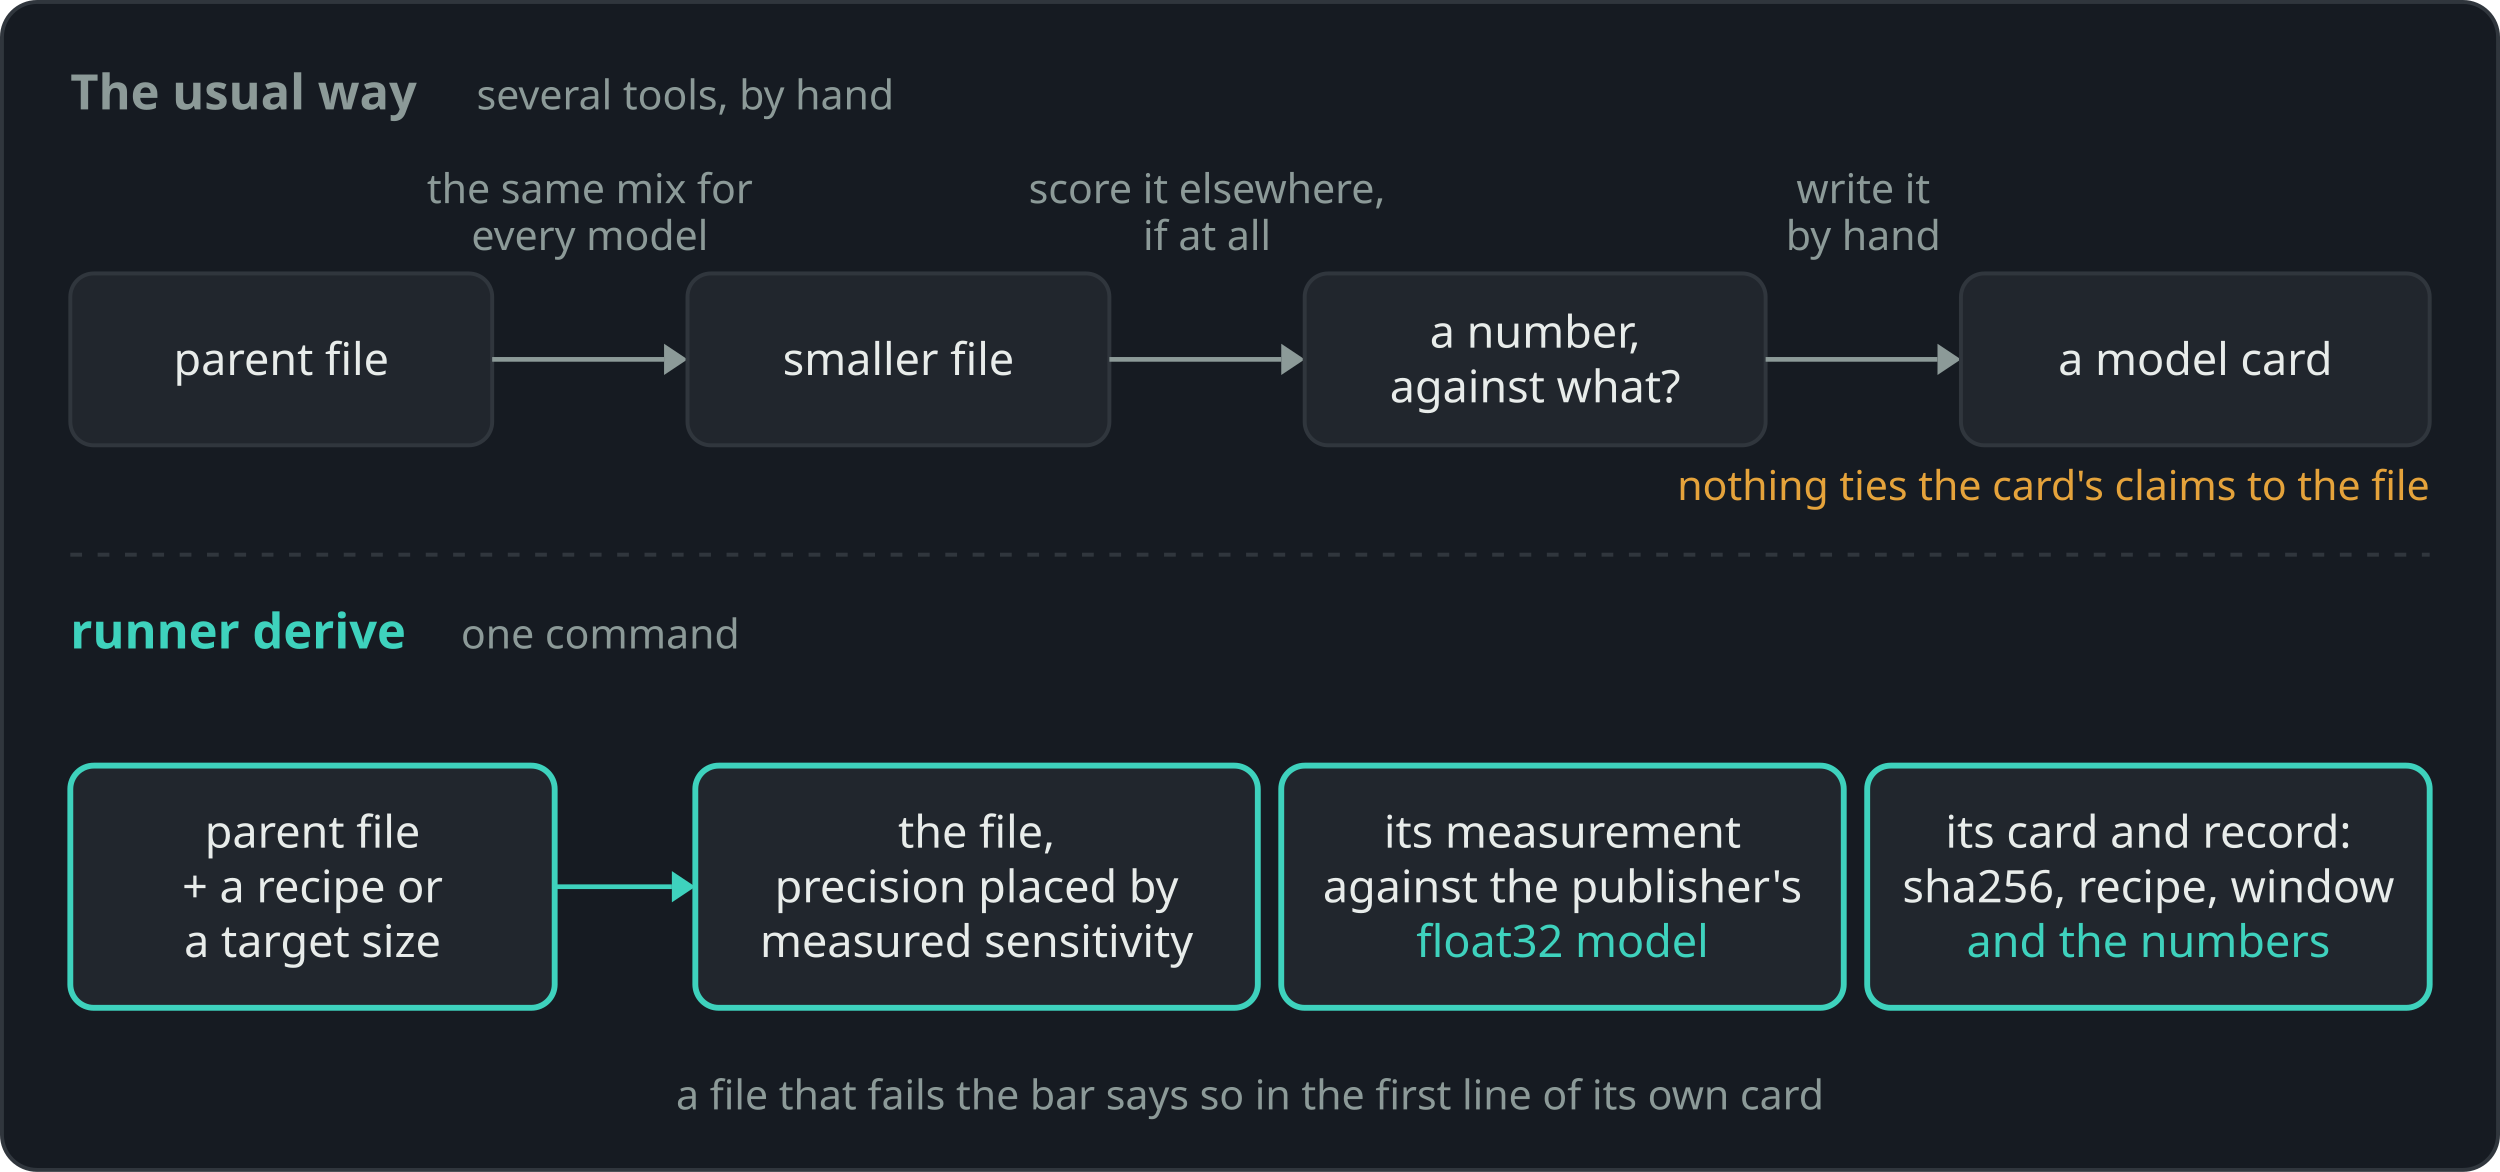
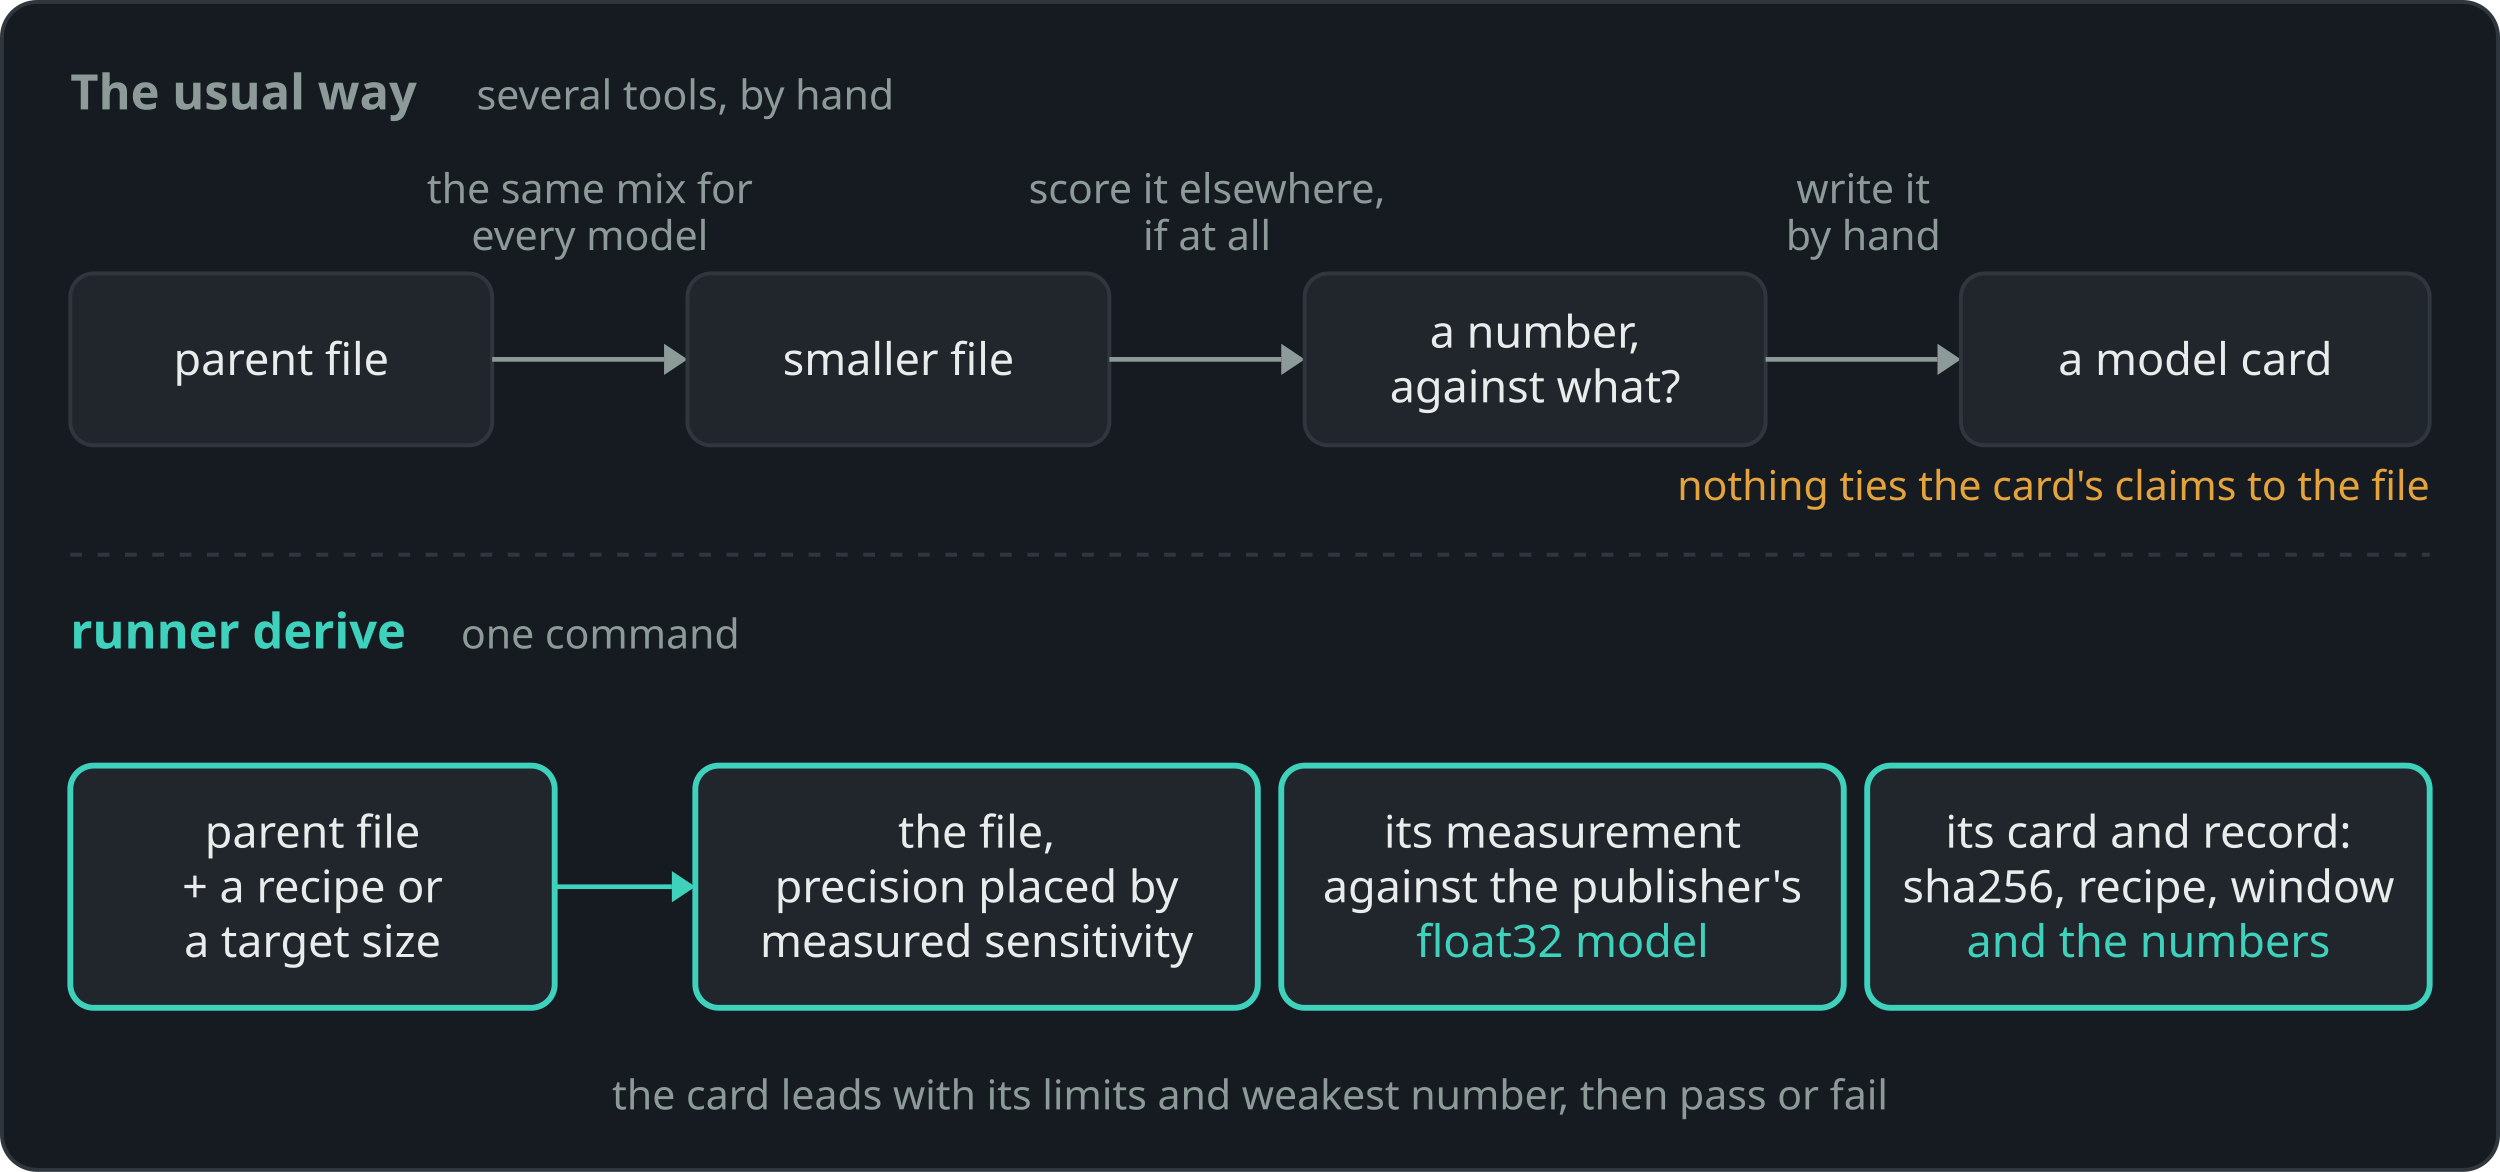
<svg xmlns="http://www.w3.org/2000/svg" viewBox="0 0 640 300" width="640" height="300" role="img" aria-labelledby="t">
  <rect x="0.5" y="0.5" width="639" height="299" rx="9" fill="#161B22" stroke="#30363D" />
  <text x="18" y="28" text-anchor="start" font-family="-apple-system, BlinkMacSystemFont, 'Segoe UI', 'Noto Sans', Helvetica, Arial, sans-serif" font-size="12.5" font-weight="600" fill="#8C9A98">The usual way</text>
  <text x="122" y="28" text-anchor="start" font-family="-apple-system, BlinkMacSystemFont, 'Segoe UI', 'Noto Sans', Helvetica, Arial, sans-serif" font-size="10.5" fill="#8C9A98">several tools, by hand</text>
  <rect x="18" y="70" width="108" height="44" rx="6" fill="#21262D" stroke="#30363D" stroke-width="1" />
  <text x="72.0" y="96.0" text-anchor="middle" font-family="-apple-system, BlinkMacSystemFont, 'Segoe UI', 'Noto Sans', Helvetica, Arial, sans-serif" font-size="11.5" fill="#E8ECEA">parent file</text>
  <line x1="126" y1="92" x2="170" y2="92" stroke="#8C9A98" stroke-width="1.2" />
  <path d="M170 88 L176 92 L170 96 Z" fill="#8C9A98" />
  <text x="151.0" y="52" text-anchor="middle" font-family="-apple-system, BlinkMacSystemFont, 'Segoe UI', 'Noto Sans', Helvetica, Arial, sans-serif" font-size="10.5" fill="#8C9A98">the same mix for</text>
  <text x="151.0" y="64" text-anchor="middle" font-family="-apple-system, BlinkMacSystemFont, 'Segoe UI', 'Noto Sans', Helvetica, Arial, sans-serif" font-size="10.5" fill="#8C9A98">every model</text>
  <rect x="176" y="70" width="108" height="44" rx="6" fill="#21262D" stroke="#30363D" stroke-width="1" />
  <text x="230.0" y="96.0" text-anchor="middle" font-family="-apple-system, BlinkMacSystemFont, 'Segoe UI', 'Noto Sans', Helvetica, Arial, sans-serif" font-size="11.5" fill="#E8ECEA">smaller file</text>
  <line x1="284" y1="92" x2="328" y2="92" stroke="#8C9A98" stroke-width="1.2" />
  <path d="M328 88 L334 92 L328 96 Z" fill="#8C9A98" />
  <text x="309.0" y="52" text-anchor="middle" font-family="-apple-system, BlinkMacSystemFont, 'Segoe UI', 'Noto Sans', Helvetica, Arial, sans-serif" font-size="10.5" fill="#8C9A98">score it elsewhere,</text>
  <text x="309.0" y="64" text-anchor="middle" font-family="-apple-system, BlinkMacSystemFont, 'Segoe UI', 'Noto Sans', Helvetica, Arial, sans-serif" font-size="10.5" fill="#8C9A98">if at all</text>
  <rect x="334" y="70" width="118" height="44" rx="6" fill="#21262D" stroke="#30363D" stroke-width="1" />
  <text x="393.0" y="89.0" text-anchor="middle" font-family="-apple-system, BlinkMacSystemFont, 'Segoe UI', 'Noto Sans', Helvetica, Arial, sans-serif" font-size="11.5" fill="#E8ECEA">a number,</text>
  <text x="393.0" y="103.0" text-anchor="middle" font-family="-apple-system, BlinkMacSystemFont, 'Segoe UI', 'Noto Sans', Helvetica, Arial, sans-serif" font-size="11.5" fill="#E8ECEA">against what?</text>
  <line x1="452" y1="92" x2="496" y2="92" stroke="#8C9A98" stroke-width="1.2" />
  <path d="M496 88 L502 92 L496 96 Z" fill="#8C9A98" />
  <text x="477.0" y="52" text-anchor="middle" font-family="-apple-system, BlinkMacSystemFont, 'Segoe UI', 'Noto Sans', Helvetica, Arial, sans-serif" font-size="10.5" fill="#8C9A98">write it</text>
  <text x="477.0" y="64" text-anchor="middle" font-family="-apple-system, BlinkMacSystemFont, 'Segoe UI', 'Noto Sans', Helvetica, Arial, sans-serif" font-size="10.5" fill="#8C9A98">by hand</text>
  <rect x="502" y="70" width="120" height="44" rx="6" fill="#21262D" stroke="#30363D" stroke-width="1" />
  <text x="562.0" y="96.0" text-anchor="middle" font-family="-apple-system, BlinkMacSystemFont, 'Segoe UI', 'Noto Sans', Helvetica, Arial, sans-serif" font-size="11.5" fill="#E8ECEA">a model card</text>
  <text x="622" y="128" text-anchor="end" font-family="-apple-system, BlinkMacSystemFont, 'Segoe UI', 'Noto Sans', Helvetica, Arial, sans-serif" font-size="10.5" fill="#E5A33B">nothing ties the card's claims to the file</text>
  <line x1="18" y1="142" x2="622" y2="142" stroke="#30363D" stroke-dasharray="3 4" />
  <text x="18" y="166" text-anchor="start" font-family="-apple-system, BlinkMacSystemFont, 'Segoe UI', 'Noto Sans', Helvetica, Arial, sans-serif" font-size="12.5" font-weight="600" fill="#3ED2BD">runner derive</text>
  <text x="118" y="166" text-anchor="start" font-family="-apple-system, BlinkMacSystemFont, 'Segoe UI', 'Noto Sans', Helvetica, Arial, sans-serif" font-size="10.5" fill="#8C9A98">one command</text>
  <rect x="18" y="196" width="124" height="62" rx="6" fill="#21262D" stroke="#3ED2BD" stroke-width="1.5" />
  <text x="80.0" y="217.0" text-anchor="middle" font-family="-apple-system, BlinkMacSystemFont, 'Segoe UI', 'Noto Sans', Helvetica, Arial, sans-serif" font-size="11.5" fill="#E8ECEA">parent file</text>
  <text x="80.0" y="231.0" text-anchor="middle" font-family="-apple-system, BlinkMacSystemFont, 'Segoe UI', 'Noto Sans', Helvetica, Arial, sans-serif" font-size="11.5" fill="#E8ECEA">+ a recipe or</text>
  <text x="80.0" y="245.0" text-anchor="middle" font-family="-apple-system, BlinkMacSystemFont, 'Segoe UI', 'Noto Sans', Helvetica, Arial, sans-serif" font-size="11.5" fill="#E8ECEA">a target size</text>
  <line x1="142" y1="227" x2="172" y2="227" stroke="#3ED2BD" stroke-width="1.2" />
  <path d="M172 223 L178 227 L172 231 Z" fill="#3ED2BD" />
  <rect x="178" y="196" width="144" height="62" rx="6" fill="#21262D" stroke="#3ED2BD" stroke-width="1.5" />
  <text x="250.0" y="217.0" text-anchor="middle" font-family="-apple-system, BlinkMacSystemFont, 'Segoe UI', 'Noto Sans', Helvetica, Arial, sans-serif" font-size="11.5" fill="#E8ECEA">the file,</text>
  <text x="250.0" y="231.0" text-anchor="middle" font-family="-apple-system, BlinkMacSystemFont, 'Segoe UI', 'Noto Sans', Helvetica, Arial, sans-serif" font-size="11.5" fill="#E8ECEA">precision placed by</text>
  <text x="250.0" y="245.0" text-anchor="middle" font-family="-apple-system, BlinkMacSystemFont, 'Segoe UI', 'Noto Sans', Helvetica, Arial, sans-serif" font-size="11.5" fill="#E8ECEA">measured sensitivity</text>
  <rect x="328" y="196" width="144" height="62" rx="6" fill="#21262D" stroke="#3ED2BD" stroke-width="1.5" />
  <text x="400.0" y="217.0" text-anchor="middle" font-family="-apple-system, BlinkMacSystemFont, 'Segoe UI', 'Noto Sans', Helvetica, Arial, sans-serif" font-size="11.5" fill="#E8ECEA">its measurement</text>
  <text x="400.0" y="231.0" text-anchor="middle" font-family="-apple-system, BlinkMacSystemFont, 'Segoe UI', 'Noto Sans', Helvetica, Arial, sans-serif" font-size="11.5" fill="#E8ECEA">against the publisher's</text>
  <text x="400.0" y="245.0" text-anchor="middle" font-family="-apple-system, BlinkMacSystemFont, 'Segoe UI', 'Noto Sans', Helvetica, Arial, sans-serif" font-size="11.5" fill="#3ED2BD">float32 model</text>
  <rect x="478" y="196" width="144" height="62" rx="6" fill="#21262D" stroke="#3ED2BD" stroke-width="1.5" />
  <text x="550.0" y="217.0" text-anchor="middle" font-family="-apple-system, BlinkMacSystemFont, 'Segoe UI', 'Noto Sans', Helvetica, Arial, sans-serif" font-size="11.5" fill="#E8ECEA">its card and record:</text>
  <text x="550.0" y="231.0" text-anchor="middle" font-family="-apple-system, BlinkMacSystemFont, 'Segoe UI', 'Noto Sans', Helvetica, Arial, sans-serif" font-size="11.5" fill="#E8ECEA">sha256, recipe, window</text>
  <text x="550.0" y="245.0" text-anchor="middle" font-family="-apple-system, BlinkMacSystemFont, 'Segoe UI', 'Noto Sans', Helvetica, Arial, sans-serif" font-size="11.5" fill="#3ED2BD">and the numbers</text>
-   <text x="320" y="284" text-anchor="middle" font-family="-apple-system, BlinkMacSystemFont, 'Segoe UI', 'Noto Sans', Helvetica, Arial, sans-serif" font-size="10.5" fill="#8C9A98">a file that fails the bar says so in the first line of its own card</text>
+   <text x="320" y="284" text-anchor="middle" font-family="-apple-system, BlinkMacSystemFont, 'Segoe UI', 'Noto Sans', Helvetica, Arial, sans-serif" font-size="10.5" fill="#8C9A98">the card leads with its limits and weakest number, then pass or fail</text>
</svg>
